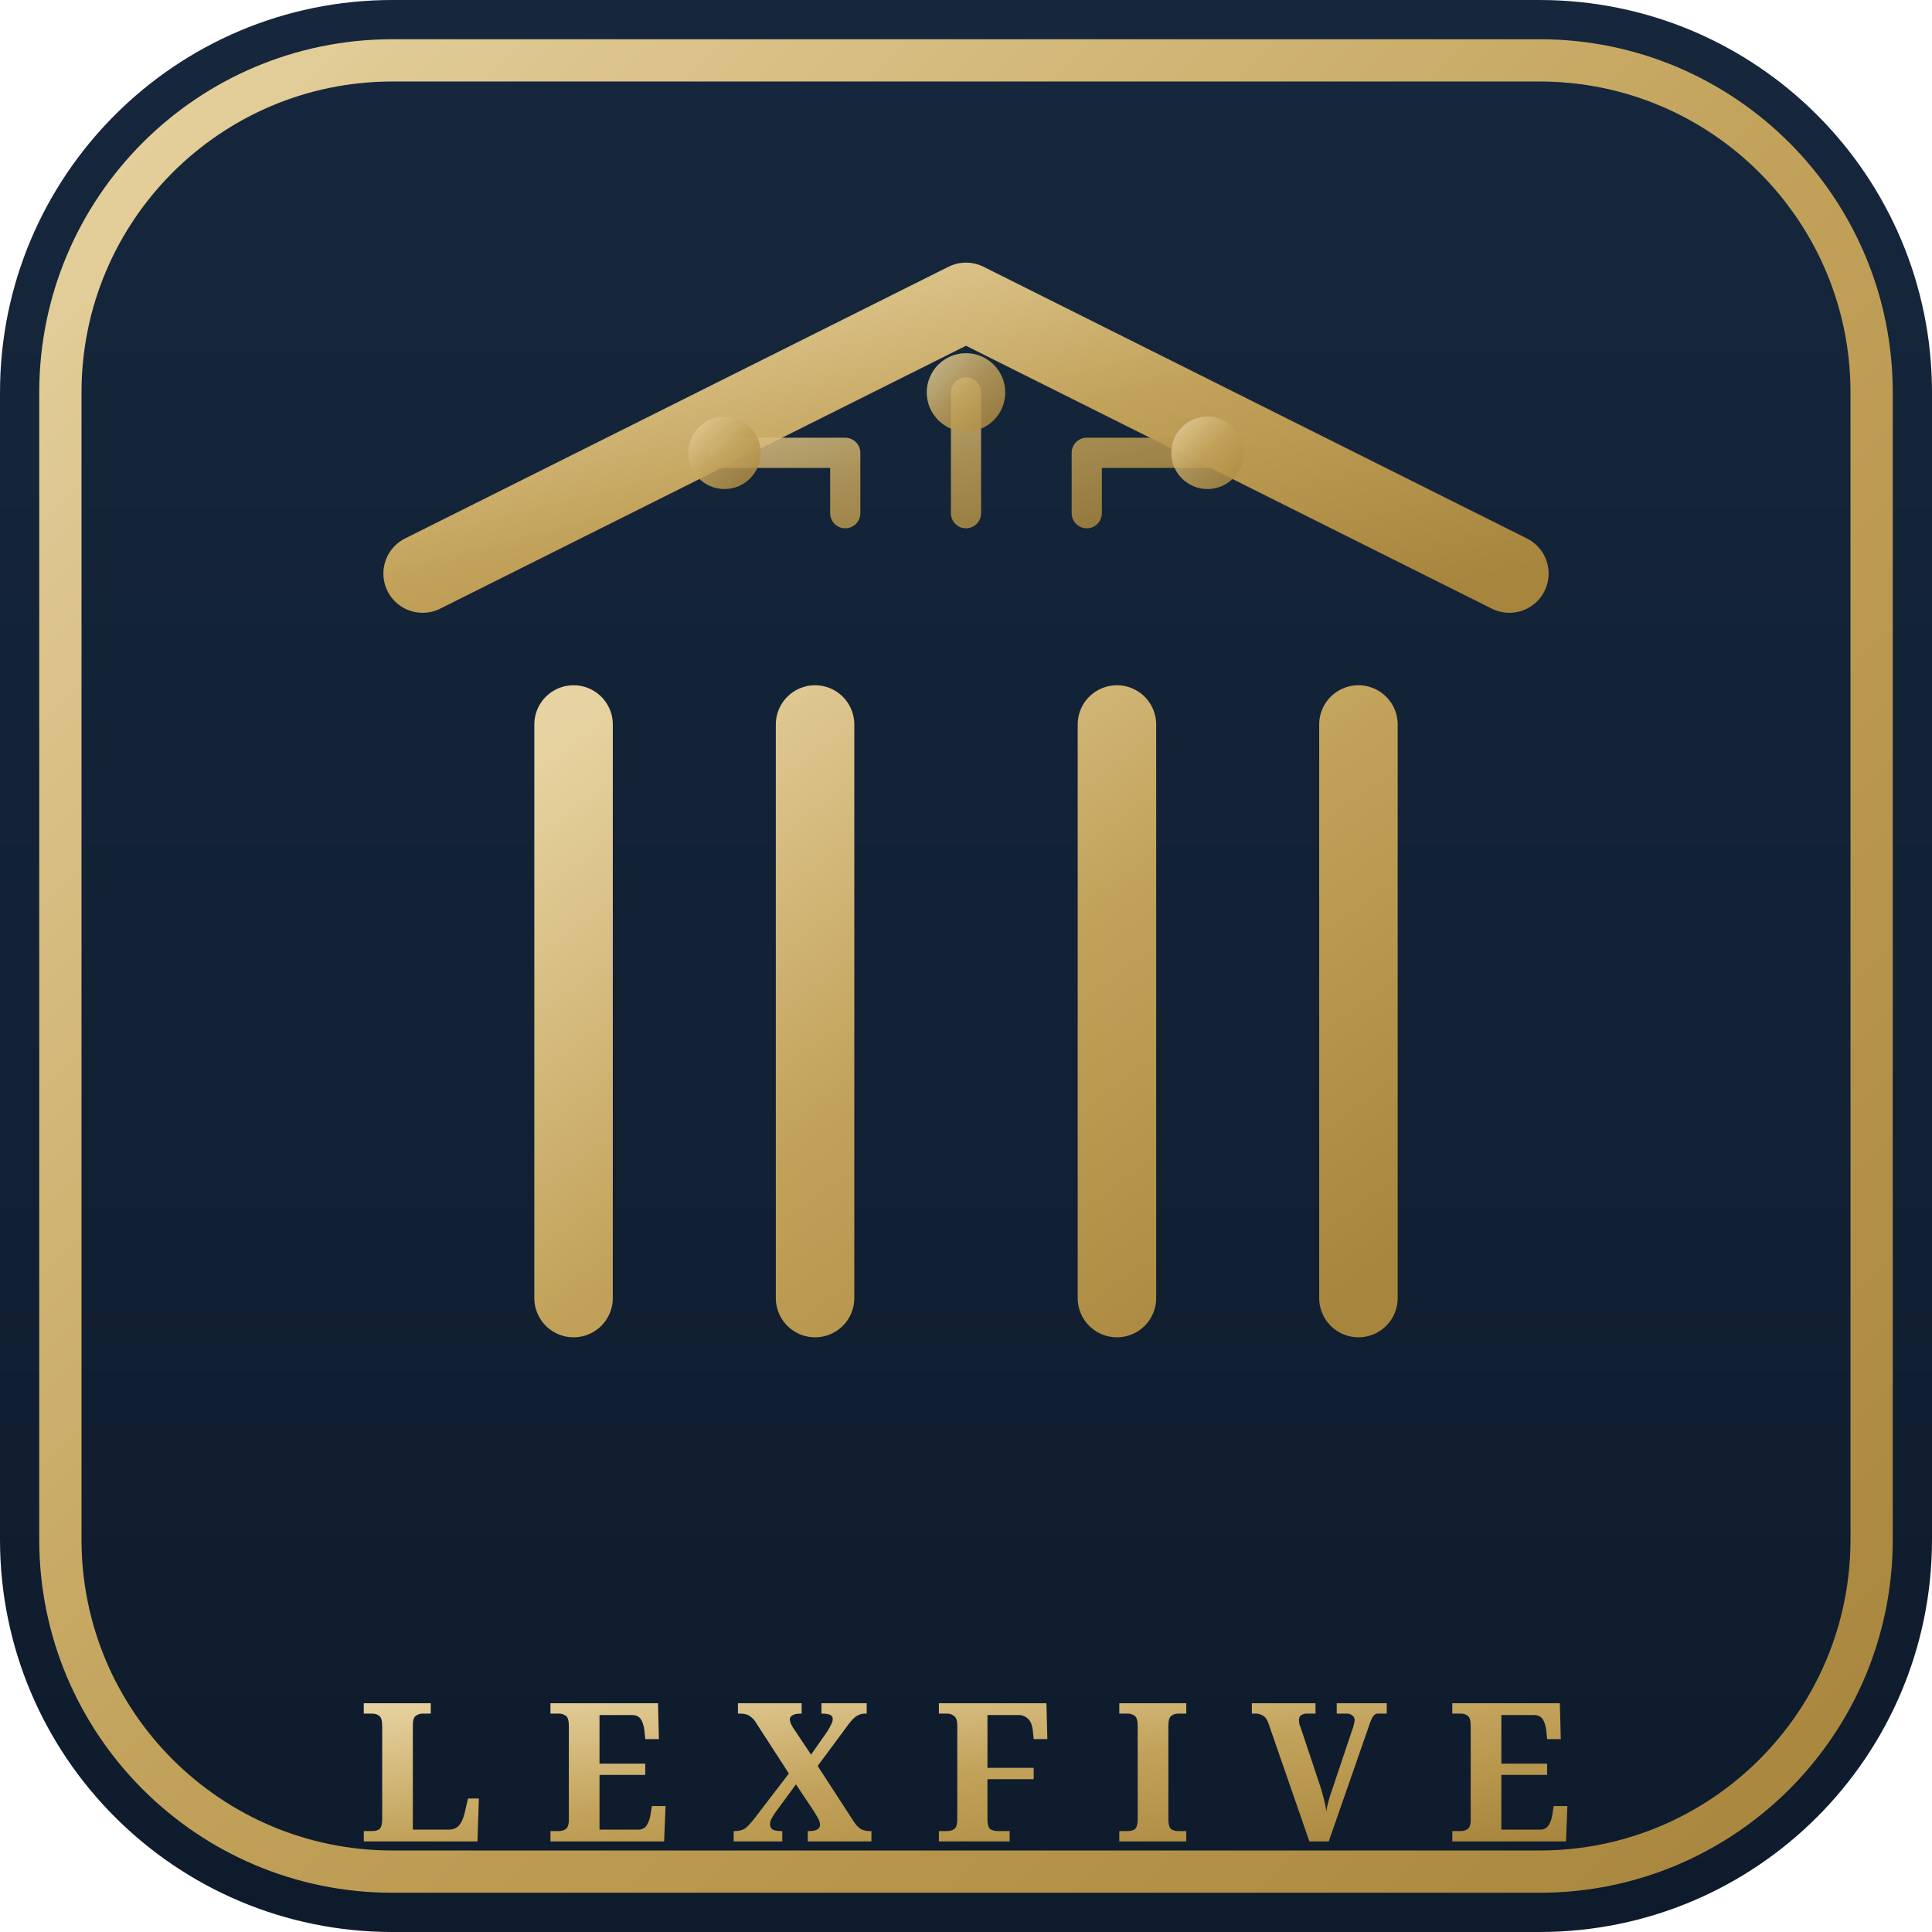
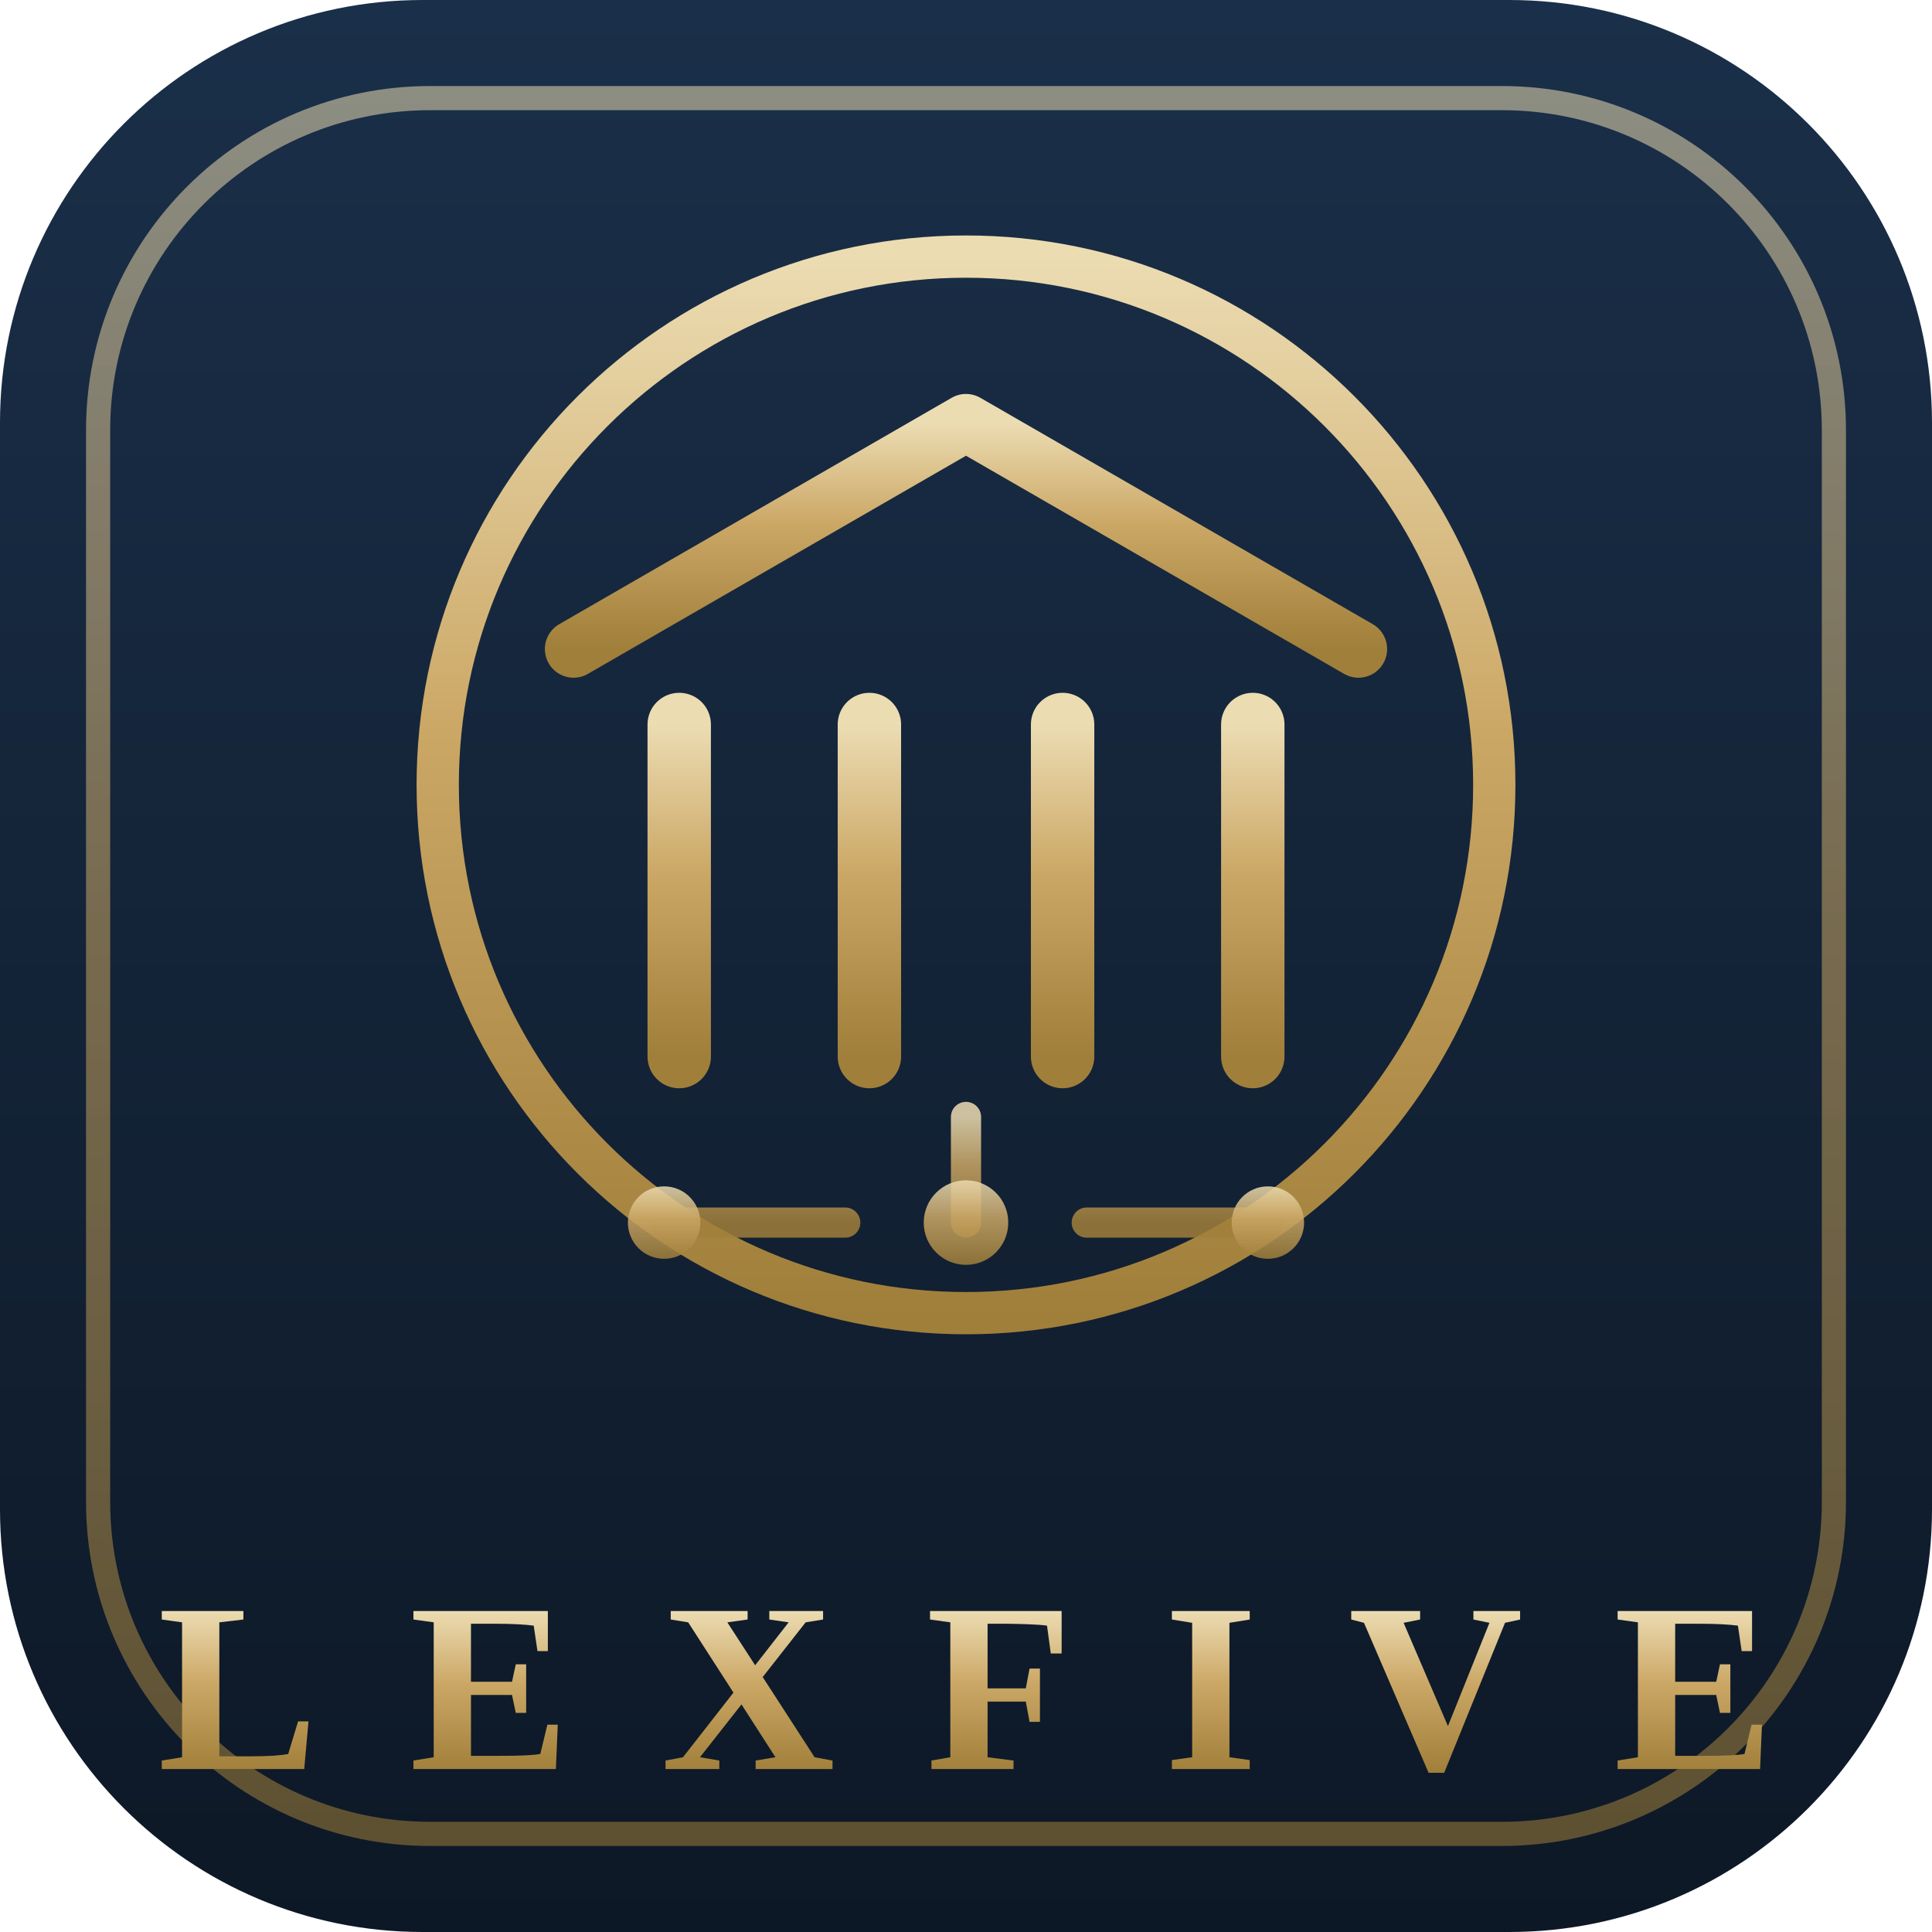
- <svg xmlns="http://www.w3.org/2000/svg" viewBox="0 0 64 64" role="img" aria-label="LexFive - Columnas de justicia con circuito">
+ <svg xmlns="http://www.w3.org/2000/svg" viewBox="0 0 64 64" role="img" aria-label="LexFive - Templo de justicia con circuito">
  <defs>
-     <linearGradient id="ds4bg" x1="0" y1="0" x2="0" y2="1">
-       <stop offset="0" stop-color="#16273d" />
-       <stop offset="1" stop-color="#0e1b2c" />
+     <linearGradient id="l4bg" x1="0" y1="0" x2="0" y2="1">
+       <stop offset="0" stop-color="#1a2f49" />
+       <stop offset="1" stop-color="#0d1826" />
    </linearGradient>
-     <linearGradient id="ds4gold" x1="0" y1="0" x2="1" y2="1">
-       <stop offset="0" stop-color="#e7d3a1" />
-       <stop offset="0.5" stop-color="#c2a25a" />
-       <stop offset="1" stop-color="#a8853c" />
+     <linearGradient id="l4gold" x1="0" y1="0" x2="0" y2="1">
+       <stop offset="0" stop-color="#ecdcb2" />
+       <stop offset="0.45" stop-color="#cba765" />
+       <stop offset="1" stop-color="#a07f3a" />
    </linearGradient>
  </defs>
-   <rect width="64" height="64" rx="13" fill="url(#ds4bg)" />
-   <rect x="2" y="2" width="60" height="60" rx="11" fill="none" stroke="url(#ds4gold)" stroke-width="1.4" />
-   <g fill="none" stroke="url(#ds4gold)" stroke-linecap="round" stroke-linejoin="round">
-     <path d="M14 19 L32 10 L50 19" stroke-width="2.6" />
-     <path d="M13 19 L51 19" stroke-width="2.2" />
+   <rect width="64" height="64" rx="14" fill="url(#l4bg)" />
+   <rect x="3.25" y="3.25" width="57.5" height="57.5" rx="11" fill="none" stroke="url(#l4gold)" stroke-width="0.8" opacity="0.55" />
+   <circle cx="32" cy="26" r="17.5" fill="none" stroke="url(#l4gold)" stroke-width="1.4" />
+   <g fill="none" stroke="url(#l4gold)" stroke-width="1.9" stroke-linecap="round" stroke-linejoin="round">
+     <path d="M19 21.5 L32 14 L45 21.5" />
+     <path d="M18 21.5 L46 21.5" stroke-width="1.5" />
+     <path d="M22.5 24 L22.5 35 M28.8 24 L28.8 35 M35.2 24 L35.2 35 M41.5 24 L41.5 35" stroke-width="2.1" />
+     <path d="M20.5 24 L43.5 24" stroke-width="1.4" />
+     <path d="M19.5 37 L44.5 37" stroke-width="1.5" />
  </g>
-   <g fill="none" stroke="url(#ds4gold)" stroke-width="1" stroke-linecap="round" stroke-linejoin="round" opacity="0.85">
-     <path d="M32 13 L32 17 M28 17 L28 15 L24 15 M36 17 L36 15 L40 15" />
+   <g fill="none" stroke="url(#l4gold)" stroke-width="1" stroke-linecap="round" stroke-linejoin="round" opacity="0.85">
+     <path d="M22 40.5 L28 40.5 M36 40.5 L42 40.5 M32 37 L32 40.5" />
  </g>
-   <g fill="url(#ds4gold)" opacity="0.85">
-     <circle cx="32" cy="13" r="1.3" />
-     <circle cx="24" cy="15" r="1.2" />
-     <circle cx="40" cy="15" r="1.2" />
+   <g fill="url(#l4gold)" opacity="0.85">
+     <circle cx="22" cy="40.5" r="1.2" />
+     <circle cx="42" cy="40.5" r="1.2" />
+     <circle cx="32" cy="40.5" r="1.4" />
  </g>
-   <g fill="none" stroke="url(#ds4gold)" stroke-linecap="round" stroke-linejoin="round">
-     <path d="M16 22 L48 22" stroke-width="1.8" />
-     <path d="M19 24 L19 43 M27 24 L27 43 M37 24 L37 43 M45 24 L45 43" stroke-width="2.6" />
-     <path d="M14 44 L50 44" stroke-width="3" />
-     <path d="M11 49 L53 49" stroke-width="3.2" />
-   </g>
-   <text x="32" y="61" text-anchor="middle" font-family="Georgia, serif" font-size="6.4" font-weight="700" letter-spacing="2" fill="url(#ds4gold)">LEXFIVE</text>
+   <text x="32" y="58.6" text-anchor="middle" font-family="Georgia, 'Times New Roman', serif" font-size="8" font-weight="700" letter-spacing="3" fill="url(#l4gold)">LEXFIVE</text>
</svg>
